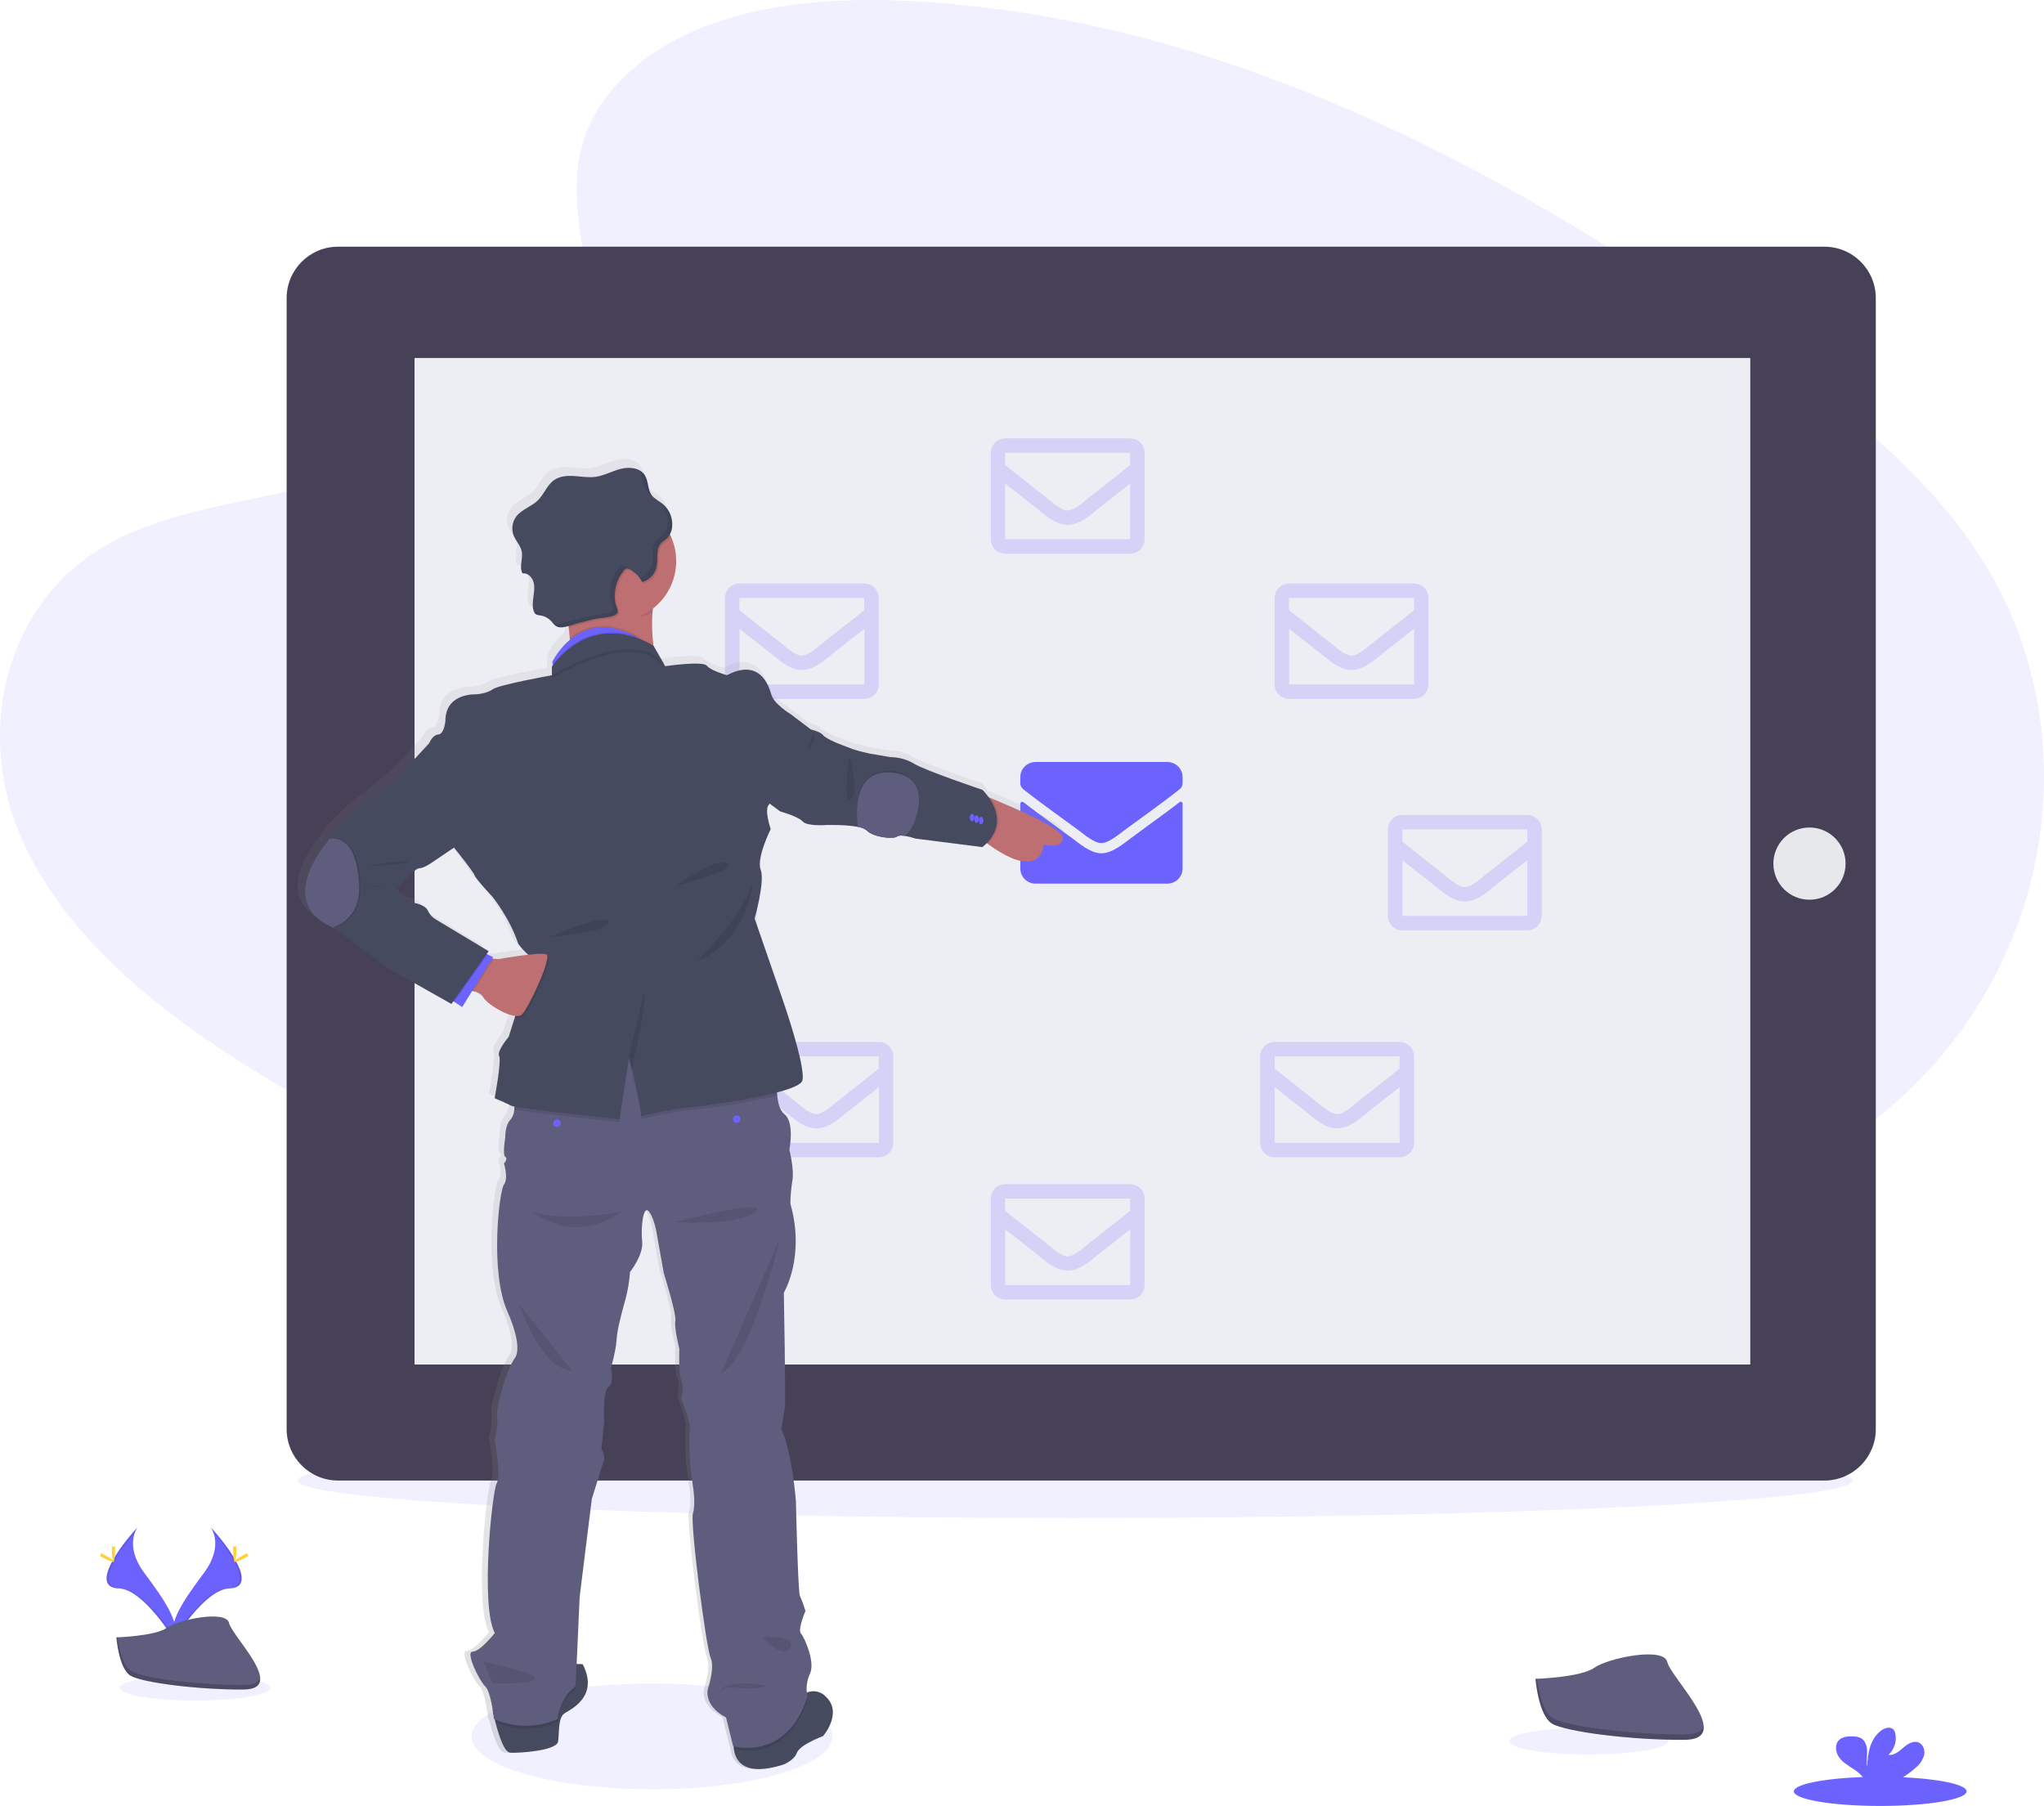
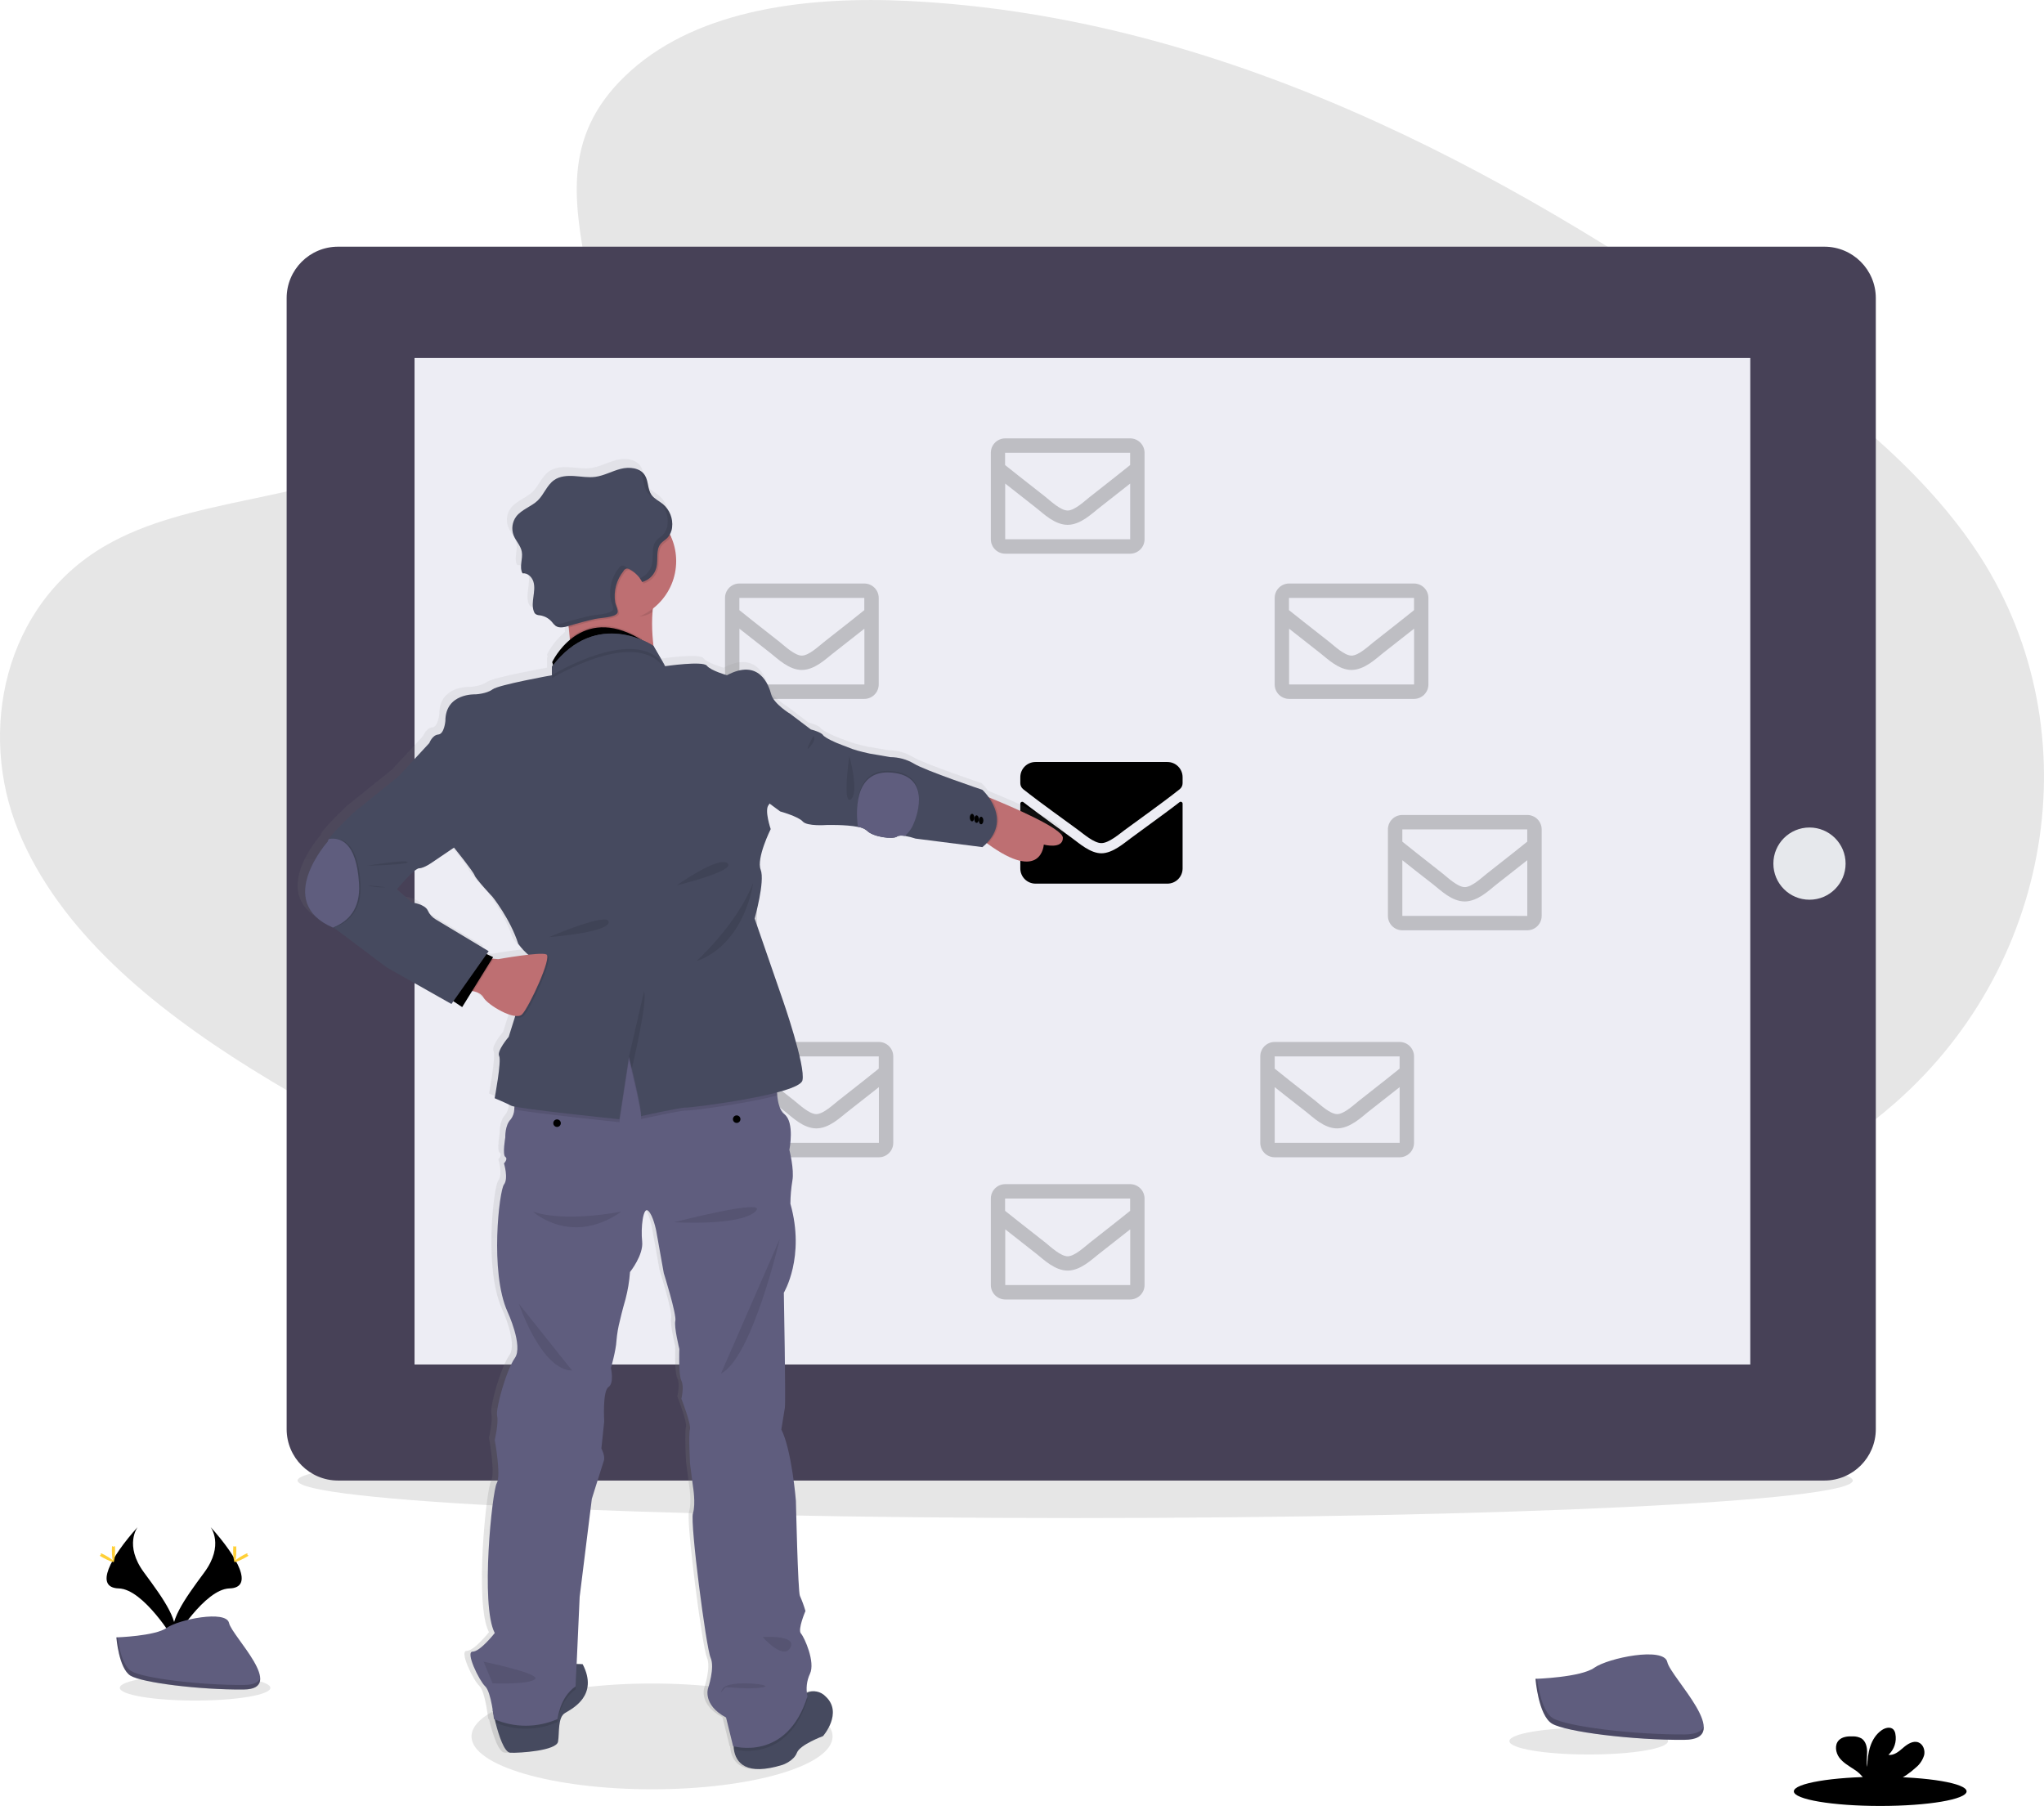
<svg xmlns="http://www.w3.org/2000/svg" id="71f7c613-2b64-40c8-917c-08a5745b7a35" data-name="Layer 1" width="907.32" height="801.69" viewBox="0 0 907.32 801.69">
  <defs>
    <linearGradient id="85787def-b0d2-4962-ac73-8730601d5a2d" x1="448.29" y1="834.48" x2="448.29" y2="252.89" gradientUnits="userSpaceOnUse">
      <stop offset="0" stop-color="gray" stop-opacity="0.25" />
      <stop offset="0.54" stop-color="gray" stop-opacity="0.12" />
      <stop offset="1" stop-color="gray" stop-opacity="0.1" />
    </linearGradient>
  </defs>
-   <ellipse cx="289.44" cy="770.81" rx="80.14" ry="23.48" fill="#6c63ff" opacity="0.1" />
-   <ellipse cx="477.27" cy="657.23" rx="345.18" ry="16.65" fill="#6c63ff" opacity="0.1" />
-   <path d="M426.5,80.42c30.79-27.43,79.11-33,123.09-30.84,138.16,6.86,262.87,73.56,370.74,149,39,27.31,77.5,56.74,102.85,94.35,51.6,76.56,36.3,182.63-35.46,245.7-24.41,21.46-54,37.91-84.39,52.5-54,25.93-112.31,46.74-173.62,52.67-43.72,4.22-88,.79-131.45-5.11C476.81,622.23,357.6,585.81,257.69,523.5,213.87,496.17,172.57,462.2,154.5,418s-6.5-100.23,38.25-126.4c18.5-10.83,40.63-15.71,62.29-20.3,31.89-6.76,64.29-13.42,93.06-27.16,29.73-14.18,64.92-41.62,59-73C400.82,137.41,395.75,107.82,426.5,80.42Z" transform="translate(-146.34 -49.15)" fill="#6c63ff" opacity="0.1" />
+   <ellipse cx="289.44" cy="770.81" rx="80.14" ry="23.48" fill="currentColor" opacity="0.1" />
+   <ellipse cx="477.27" cy="657.23" rx="345.18" ry="16.65" fill="currentColor" opacity="0.1" />
+   <path d="M426.5,80.42c30.79-27.43,79.11-33,123.09-30.84,138.16,6.86,262.87,73.56,370.74,149,39,27.31,77.5,56.74,102.85,94.35,51.6,76.56,36.3,182.63-35.46,245.7-24.41,21.46-54,37.91-84.39,52.5-54,25.93-112.31,46.74-173.62,52.67-43.72,4.22-88,.79-131.45-5.11C476.81,622.23,357.6,585.81,257.69,523.5,213.87,496.17,172.57,462.2,154.5,418s-6.5-100.23,38.25-126.4c18.5-10.83,40.63-15.71,62.29-20.3,31.89-6.76,64.29-13.42,93.06-27.16,29.73-14.18,64.92-41.62,59-73C400.82,137.41,395.75,107.82,426.5,80.42Z" transform="translate(-146.34 -49.15)" fill="currentColor" opacity="0.1" />
  <rect x="127.24" y="109.51" width="705.42" height="547.72" rx="22.82" ry="22.82" fill="#474157" />
  <rect x="184.01" y="158.92" width="592.93" height="446.8" fill="#ededf4" />
  <circle cx="160.88" cy="382.32" r="9.72" fill="#e6e8ec" />
  <circle cx="803.22" cy="383.37" r="16.03" fill="#e6e8ec" />
-   <path d="M669.93,405.24a.84.84,0,0,1,1.36.66v28.76a6.75,6.75,0,0,1-6.75,6.75H606a6.75,6.75,0,0,1-6.75-6.75V405.91a.85.85,0,0,1,1.37-.66c3.15,2.45,7.32,5.56,21.67,16,3,2.16,8,6.72,13,6.69s10.13-4.61,13-6.69C662.61,410.81,666.78,407.69,669.93,405.24Zm-34.64,18.17c3.26,0,8-4.11,10.32-5.82,18.66-13.55,20.08-14.73,24.39-18.1a3.39,3.39,0,0,0,1.29-2.66v-2.67a6.75,6.75,0,0,0-6.75-6.75H606a6.75,6.75,0,0,0-6.75,6.75v2.67a3.41,3.41,0,0,0,1.29,2.66c4.31,3.36,5.73,4.55,24.39,18.1,2.36,1.71,7.06,5.87,10.32,5.82Z" transform="translate(-146.34 -49.15)" fill="#6c63ff" />
-   <path d="M530,308.18H474.56a6.4,6.4,0,0,0-6.39,6.4V353a6.4,6.4,0,0,0,6.39,6.4H530a6.41,6.41,0,0,0,6.4-6.4V314.58A6.41,6.41,0,0,0,530,308.18Zm0,6.4V320c-3,2.43-7.76,6.22-17.94,14.19-2.25,1.77-6.69,6-9.79,6s-7.54-4.19-9.78-6c-10.19-8-15-11.76-17.95-14.19v-5.44ZM474.56,353V328.23c3.06,2.43,7.39,5.85,14,11,2.92,2.29,8,7.35,13.74,7.32s10.73-5,13.74-7.32c6.6-5.17,10.93-8.59,14-11V353Z" transform="translate(-146.34 -49.15)" fill="#6c63ff" opacity="0.2" />
-   <path d="M476,415H420.56a6.39,6.39,0,0,0-6.39,6.4V459.8a6.4,6.4,0,0,0,6.39,6.4H476a6.41,6.41,0,0,0,6.4-6.4V421.41A6.4,6.4,0,0,0,476,415Zm0,6.4v5.44c-3,2.43-7.76,6.22-17.94,14.19-2.25,1.77-6.69,6-9.79,6s-7.54-4.19-9.78-6c-10.19-8-15-11.76-17.95-14.19v-5.44ZM420.56,459.8V435.06c3.06,2.43,7.39,5.84,14,11,2.92,2.3,8,7.36,13.74,7.33s10.73-5,13.74-7.32c6.6-5.17,10.93-8.59,14-11V459.8Z" transform="translate(-146.34 -49.15)" fill="#6c63ff" opacity="0.1" />
-   <path d="M536.42,511.69H481a6.41,6.41,0,0,0-6.4,6.4v38.39a6.41,6.41,0,0,0,6.4,6.4h55.46a6.4,6.4,0,0,0,6.39-6.4V518.09A6.4,6.4,0,0,0,536.42,511.69Zm0,6.4v5.44c-3,2.43-7.76,6.22-17.94,14.19-2.25,1.77-6.7,6-9.79,6s-7.54-4.19-9.79-6C488.72,529.75,484,526,481,523.53v-5.44ZM481,556.48V531.74c3.06,2.43,7.39,5.85,14,11,2.91,2.29,8,7.35,13.74,7.32s10.73-5,13.74-7.32c6.6-5.17,10.93-8.59,14-11v24.74Z" transform="translate(-146.34 -49.15)" fill="#6c63ff" opacity="0.2" />
-   <path d="M648,243.75H592.56a6.39,6.39,0,0,0-6.39,6.4v38.39a6.4,6.4,0,0,0,6.39,6.4H648a6.41,6.41,0,0,0,6.4-6.4V250.15A6.4,6.4,0,0,0,648,243.75Zm0,6.4v5.44c-3,2.43-7.76,6.21-17.94,14.19-2.25,1.77-6.69,6-9.79,6s-7.54-4.19-9.78-6c-10.19-8-15-11.76-18-14.19v-5.44Zm-55.46,38.39V263.8c3.06,2.43,7.39,5.84,14,11,2.92,2.3,8,7.36,13.74,7.33s10.73-5,13.74-7.33c6.6-5.17,10.93-8.58,14-11v24.74Z" transform="translate(-146.34 -49.15)" fill="#6c63ff" opacity="0.2" />
-   <path d="M648,574.81H592.56a6.4,6.4,0,0,0-6.39,6.4V619.6a6.4,6.4,0,0,0,6.39,6.4H648a6.41,6.41,0,0,0,6.4-6.4V581.21A6.41,6.41,0,0,0,648,574.81Zm0,6.4v5.44c-3,2.43-7.76,6.22-17.94,14.19-2.25,1.77-6.69,6-9.79,6s-7.54-4.19-9.78-6c-10.19-8-15-11.76-18-14.19v-5.44ZM592.56,619.6V594.86c3.06,2.43,7.39,5.85,14,11,2.92,2.29,8,7.35,13.74,7.32s10.73-5,13.74-7.32c6.6-5.17,10.93-8.59,14-11V619.6Z" transform="translate(-146.34 -49.15)" fill="#6c63ff" opacity="0.2" />
-   <path d="M712.17,314.58V353a6.4,6.4,0,0,0,6.39,6.4H774a6.41,6.41,0,0,0,6.4-6.4V314.58a6.41,6.41,0,0,0-6.4-6.4H718.56A6.4,6.4,0,0,0,712.17,314.58Zm61.85,0V320c-3,2.43-7.76,6.22-17.94,14.19-2.25,1.77-6.7,6-9.79,6s-7.54-4.19-9.78-6c-10.19-8-15-11.76-18-14.19v-5.44ZM718.56,353V328.23c3.06,2.43,7.39,5.85,14,11,3,2.36,8.05,7.35,13.74,7.32s10.83-5,13.74-7.32c6.6-5.17,10.93-8.59,14-11V353Z" transform="translate(-146.34 -49.15)" fill="#6c63ff" opacity="0.2" />
-   <path d="M762.43,417.33v38.39a6.4,6.4,0,0,0,6.4,6.4h55.45a6.41,6.41,0,0,0,6.4-6.4V417.33a6.41,6.41,0,0,0-6.4-6.4H768.83A6.4,6.4,0,0,0,762.43,417.33Zm61.85,0v5.44c-3,2.43-7.76,6.22-17.94,14.19-2.24,1.77-6.69,6-9.79,6s-7.54-4.19-9.78-6c-10.19-8-14.95-11.76-17.94-14.19v-5.44Zm-55.45,38.39V431c3,2.43,7.38,5.85,14,11,3,2.36,8,7.35,13.73,7.32s10.83-5,13.74-7.32c6.6-5.17,10.94-8.59,14-11v24.74Z" transform="translate(-146.34 -49.15)" fill="#6c63ff" opacity="0.2" />
-   <path d="M705.77,518.09v38.39a6.4,6.4,0,0,0,6.4,6.4h55.45a6.41,6.41,0,0,0,6.4-6.4V518.09a6.41,6.41,0,0,0-6.4-6.4H712.17A6.4,6.4,0,0,0,705.77,518.09Zm61.85,0v5.44c-3,2.43-7.76,6.22-17.94,14.19-2.25,1.77-6.69,6-9.79,6s-7.54-4.19-9.78-6c-10.19-8-15-11.76-17.94-14.19v-5.44Zm-55.45,38.39V531.74c3.05,2.43,7.38,5.85,14,11,3,2.36,8,7.35,13.73,7.32s10.83-5,13.74-7.32c6.6-5.17,10.93-8.59,14-11v24.74Z" transform="translate(-146.34 -49.15)" fill="#6c63ff" opacity="0.2" />
+   <path d="M669.93,405.24a.84.84,0,0,1,1.36.66v28.76a6.75,6.75,0,0,1-6.75,6.75H606a6.75,6.75,0,0,1-6.75-6.75V405.91a.85.85,0,0,1,1.37-.66c3.15,2.45,7.32,5.56,21.67,16,3,2.16,8,6.72,13,6.69s10.13-4.61,13-6.69C662.61,410.81,666.78,407.69,669.93,405.24Zm-34.64,18.17c3.26,0,8-4.11,10.32-5.82,18.66-13.55,20.08-14.73,24.39-18.1a3.39,3.39,0,0,0,1.29-2.66v-2.67a6.75,6.75,0,0,0-6.75-6.75H606a6.75,6.75,0,0,0-6.75,6.75v2.67a3.41,3.41,0,0,0,1.29,2.66c4.31,3.36,5.73,4.55,24.39,18.1,2.36,1.71,7.06,5.87,10.32,5.82Z" transform="translate(-146.34 -49.15)" fill="currentColor" />
+   <path d="M530,308.18H474.56a6.4,6.4,0,0,0-6.39,6.4V353a6.4,6.4,0,0,0,6.39,6.4H530a6.41,6.41,0,0,0,6.4-6.4V314.58A6.41,6.41,0,0,0,530,308.18Zm0,6.4V320c-3,2.43-7.76,6.22-17.94,14.19-2.25,1.77-6.69,6-9.79,6s-7.54-4.19-9.78-6c-10.19-8-15-11.76-17.95-14.19v-5.44ZM474.56,353V328.23c3.06,2.43,7.39,5.85,14,11,2.92,2.29,8,7.35,13.74,7.32s10.73-5,13.74-7.32c6.6-5.17,10.93-8.59,14-11V353Z" transform="translate(-146.34 -49.15)" fill="currentColor" opacity="0.2" />
+   <path d="M476,415H420.56a6.39,6.39,0,0,0-6.39,6.4V459.8a6.4,6.4,0,0,0,6.39,6.4H476a6.41,6.41,0,0,0,6.4-6.4V421.41A6.4,6.4,0,0,0,476,415Zm0,6.4v5.44c-3,2.43-7.76,6.22-17.94,14.19-2.25,1.77-6.69,6-9.79,6s-7.54-4.19-9.78-6c-10.19-8-15-11.76-17.95-14.19v-5.44ZM420.56,459.8V435.06c3.06,2.43,7.39,5.84,14,11,2.92,2.3,8,7.36,13.74,7.33s10.73-5,13.74-7.32c6.6-5.17,10.93-8.59,14-11V459.8Z" transform="translate(-146.34 -49.15)" fill="currentColor" opacity="0.1" />
+   <path d="M536.42,511.69H481a6.41,6.41,0,0,0-6.4,6.4v38.39a6.41,6.41,0,0,0,6.4,6.4h55.46a6.4,6.4,0,0,0,6.39-6.4V518.09A6.4,6.4,0,0,0,536.42,511.69Zm0,6.4v5.44c-3,2.43-7.76,6.22-17.94,14.19-2.25,1.77-6.7,6-9.79,6s-7.54-4.19-9.79-6C488.72,529.75,484,526,481,523.53v-5.44ZM481,556.48V531.74c3.06,2.43,7.39,5.85,14,11,2.91,2.29,8,7.35,13.74,7.32s10.73-5,13.74-7.32c6.6-5.17,10.93-8.59,14-11v24.74Z" transform="translate(-146.34 -49.15)" fill="currentColor" opacity="0.2" />
+   <path d="M648,243.75H592.56a6.39,6.39,0,0,0-6.39,6.4v38.39a6.4,6.4,0,0,0,6.39,6.4H648a6.41,6.41,0,0,0,6.4-6.4V250.15A6.4,6.4,0,0,0,648,243.75Zm0,6.4v5.44c-3,2.43-7.76,6.21-17.94,14.19-2.25,1.77-6.69,6-9.79,6s-7.54-4.19-9.78-6c-10.19-8-15-11.76-18-14.19v-5.44Zm-55.46,38.39V263.8c3.06,2.43,7.39,5.84,14,11,2.92,2.3,8,7.36,13.74,7.33s10.73-5,13.74-7.33c6.6-5.17,10.93-8.58,14-11v24.74Z" transform="translate(-146.34 -49.15)" fill="currentColor" opacity="0.2" />
+   <path d="M648,574.81H592.56a6.4,6.4,0,0,0-6.39,6.4V619.6a6.4,6.4,0,0,0,6.39,6.4H648a6.41,6.41,0,0,0,6.4-6.4V581.21A6.41,6.41,0,0,0,648,574.81Zm0,6.4v5.44c-3,2.43-7.76,6.22-17.94,14.19-2.25,1.77-6.69,6-9.79,6s-7.54-4.19-9.78-6c-10.19-8-15-11.76-18-14.19v-5.44ZM592.56,619.6V594.86c3.06,2.43,7.39,5.85,14,11,2.92,2.29,8,7.35,13.74,7.32s10.73-5,13.74-7.32c6.6-5.17,10.93-8.59,14-11V619.6Z" transform="translate(-146.34 -49.15)" fill="currentColor" opacity="0.2" />
+   <path d="M712.17,314.58V353a6.4,6.4,0,0,0,6.39,6.4H774a6.41,6.41,0,0,0,6.4-6.4V314.58a6.41,6.41,0,0,0-6.4-6.4H718.56A6.4,6.4,0,0,0,712.17,314.58Zm61.85,0V320c-3,2.43-7.76,6.22-17.94,14.19-2.25,1.77-6.7,6-9.79,6s-7.54-4.19-9.78-6c-10.19-8-15-11.76-18-14.19v-5.44ZM718.56,353V328.23c3.06,2.43,7.39,5.85,14,11,3,2.36,8.05,7.35,13.74,7.32s10.83-5,13.74-7.32c6.6-5.17,10.93-8.59,14-11V353Z" transform="translate(-146.34 -49.15)" fill="currentColor" opacity="0.2" />
+   <path d="M762.43,417.33v38.39a6.4,6.4,0,0,0,6.4,6.4h55.45a6.41,6.41,0,0,0,6.4-6.4V417.33a6.41,6.41,0,0,0-6.4-6.4H768.83A6.4,6.4,0,0,0,762.43,417.33Zm61.85,0v5.44c-3,2.43-7.76,6.22-17.94,14.19-2.24,1.77-6.69,6-9.79,6s-7.54-4.19-9.78-6c-10.19-8-14.95-11.76-17.94-14.19v-5.44Zm-55.45,38.39V431c3,2.43,7.38,5.85,14,11,3,2.36,8,7.35,13.73,7.32s10.83-5,13.74-7.32c6.6-5.17,10.94-8.59,14-11v24.74Z" transform="translate(-146.34 -49.15)" fill="currentColor" opacity="0.2" />
+   <path d="M705.77,518.09v38.39a6.4,6.4,0,0,0,6.4,6.4h55.45a6.41,6.41,0,0,0,6.4-6.4V518.09a6.41,6.41,0,0,0-6.4-6.4H712.17A6.4,6.4,0,0,0,705.77,518.09Zm61.85,0v5.44c-3,2.43-7.76,6.22-17.94,14.19-2.25,1.77-6.69,6-9.79,6s-7.54-4.19-9.78-6c-10.19-8-15-11.76-17.94-14.19v-5.44Zm-55.45,38.39V531.74c3.05,2.43,7.38,5.85,14,11,3,2.36,8,7.35,13.73,7.32s10.83-5,13.74-7.32c6.6-5.17,10.93-8.59,14-11v24.74Z" transform="translate(-146.34 -49.15)" fill="currentColor" opacity="0.2" />
  <path d="M585.9,400.58l-.93-.38a23.46,23.46,0,0,0-2.89-3.4s-25.47-8.54-30.65-11.69a20.87,20.87,0,0,0-10.6-2.92l-9.24-1.57s-5.19-1.12-7.67-2-7-2.69-7-2.69-5.41-2.25-6.32-3.6-5.41-2.47-5.41-2.47l-9.24-7s-7.44-4.5-8.57-8.77-5.41-16.18-19.83-8.54c0,0-7.22-2-9-4.27s-18.7.22-18.7.22l-5.27-9a77.22,77.22,0,0,1-.42-15.19c0-.48.08-1,.13-1.45a26.8,26.8,0,0,0,8.17-32.17c-.15-.34-.32-.68-.48-1a9,9,0,0,0,.87-2.49c0-.22.07-.44.1-.66A11.8,11.8,0,0,0,443,278a11.68,11.68,0,0,0-.38-2.88l-.21-.7a11.66,11.66,0,0,0-3.66-5.37c-1.67-1.36-3.77-2.29-5-4-1.81-2.58-1.34-6.23-3-8.88a7.38,7.38,0,0,0-.54-.71l-.15-.16c-.17-.18-.35-.34-.53-.5l-.11-.09c-2.45-2-6.27-2.17-9.46-1.36-3.85,1-7.42,3-11.36,3.58-3.13.42-6.29-.17-9.44-.37s-6.52,0-9.11,1.84c-3.19,2.23-4.49,6.34-7.28,9.06s-7.24,4-9.68,7.21a8.83,8.83,0,0,0-1.19,8.35c1,2.57,3.19,4.64,3.69,7.35.56,3-1,6.32.05,9.05v0a5,5,0,0,0,.28.57h0a2.69,2.69,0,0,1,.4,0l.31,0h.08l.38.07h0a2.54,2.54,0,0,1,.37.1,5.5,5.5,0,0,1,3.34,3.62c.65,2.13.29,4.43,0,6.64s-.61,4.53.18,6.61a2.08,2.08,0,0,0,.13.3h0a2.38,2.38,0,0,0,.25.44l.06.08a1.94,1.94,0,0,0,.34.36h0a4.05,4.05,0,0,0,1.93.55h0c.23,0,.46.08.68.13s.3.08.44.12l.21.06c.19.06.37.12.56.2h.05c.2.09.4.17.59.27h0a8.59,8.59,0,0,1,2.72,2c.31.34.6.71.9,1.06h0l.43.45a4.74,4.74,0,0,0,.49.4,4.15,4.15,0,0,0,2.48.65,13,13,0,0,0,3.3-.64l.09.84c.18,1.6.34,3.18.47,4.72,0,.22,0,.43.05.64a32.48,32.48,0,0,0-8,10l.3,1q-.17.19-.3.39v4.49s-23.9,4.27-26.61,6.3-7.66,2.24-7.66,2.24-13.53-.67-13.53,11.91c0,0-.45,5.84-3.15,6.07s-4.06,3.82-4.06,3.82l-13.75,14.83-20.07,16.18s-8.91,8.38-11.19,11.86a2.65,2.65,0,0,0-.53,1.18S264.28,447,290.9,458.36l.83.34L315,476.13,344,492.53l.87-1.23.46.31,3.49,2.3,4.46-7.19.59.13c1.64.38,3.6,1.18,4.5,2.84,1.33,2.46,9.36,7.67,14.25,8.18l-.18.54-2.74,8.73s-5.41,6.29-4.28,8.54-2,18.88-2,18.88,5,2,7.44,3.37a7.32,7.32,0,0,0,1.46.4c0,.44-.09.89-.14,1.32a8,8,0,0,1-1.55,4.35c-2.71,2.69-2.48,8.09-2.48,8.09s-1.36,7.86,0,8.76-.61,2.92-.61,2.92,2.1,6.74,0,9.44-6.43,39.1,1.59,56.85c0,0,7.15,15.28,3.31,20.68s-8.71,22.7-8,25.84-1.05,10.79-1.05,10.79,2.93,16,.9,19.32-7.44,54.61-.9,67c0,0-6.54,8.32-9.92,8.32s2.93,13,5.63,15.51,3.92,14.6,3.92,14.6l.39.18c.11.48.24,1,.37,1.51,1.43,5.57,3.88,13.22,6.6,13.37,4.28.22,20.74-.9,21.41-4.95s-.23-10.79,3.15-12.81,15.11-7.86,7.9-21.79a16.44,16.44,0,0,0-2.65-.08h-.06l1.35-30,5.41-43.82s4.74-15.06,5.42-17.08-1.13-5.39-1.13-5.39l1.27-12.14s-.82-13.48,1.88-15.28,1.13-8.53,1.13-8.53,2.26-7.87,2.48-12.14a52.26,52.26,0,0,1,1.58-9.22s.9-4,2.48-9.43a67,67,0,0,0,2-12.14s6.08-7.64,5.41-13.71.45-15.73,2.7-13.71,3.61,9,3.61,9l3.38,18.88s5.86,18.65,5.18,21.35,1.81,12.58,1.81,12.58-.45,11.46.9,14.16,0,8.09,0,8.09,4.51,11.46,3.83,13.71.07,15.5.07,15.5l1.29,9.89s1.35,7.87,0,12.14,5.9,60,7.91,64.5-1.15,13.7-1.15,13.7-2.48,7.42,8.11,13l3.16,12.81.23.07c0,.45.07.92.14,1.38.89,5.92,5.38,12,21.95,6.87,0,0,5-1.74,6.31-5.36s11.72-7.45,11.72-7.45,9.12-10.41,1.13-17.75a7.42,7.42,0,0,0-8.39-1.64,15.87,15.87,0,0,1,1.4-8.48c2.48-5.16-2.48-16.18-4.05-18s2-10.11,2-10.11a54.93,54.93,0,0,0-2.48-6.74c-.9-1.58-1.8-42.48-1.8-42.48s-1.8-22.47-6.54-31.91c0,0,1.13-6.74,1.58-9.66s-.45-51.46-.45-51.46,9.69-16,2.93-39.78a66.88,66.88,0,0,1,.9-10.34c.9-4.94-1.35-13.71-1.35-13.71s2.48-12.36-2.25-16c-2-1.48-2.84-4.87-3.2-8.35,0-.44-.07-.88-.1-1.31,6.32-1.67,10.94-3.52,11.41-5.39,1.58-6.29-8.79-36-8.79-36L480,454.33s4.74-16.63,2.71-21.8,4.51-18.21,4.51-18.21-2.94-8.53-.91-10.78a2.38,2.38,0,0,0,.36-.63l4.83,3.55s8.12,2.25,10.08,4.49,10.66,1.58,10.66,1.58,8.55-.25,14,.84a8,8,0,0,1,4,1.63c2.71,2.93,11.73,4,13.53,2.7.68-.52,2-.51,3.49-.31a30.88,30.88,0,0,1,4.85,1.21l30,3.82a24.46,24.46,0,0,0,1.94-1.79l.39.3c24.27,17.67,25.18.37,25.18.37s8.56,2.24,8.56-3C618.15,414.13,595.66,404.54,585.9,400.58Zm-223,71.74-.64-.05.43-.69-2.39-1.12-.51-.24.9-1.29L337,454.76a8.71,8.71,0,0,1-3.61-4c-1.35-2.92-7.21-3.59-7.21-3.59l-6.65-5.85s7.78-9.44,10-9.44,6.09-2.79,6.09-2.79l9.51-6.42.18.23s8.34,10.33,9,12.13,8.11,9.66,8.11,9.66,7.9,9.89,11.5,20.9a29.37,29.37,0,0,0,4.54,4.95c-6.18.68-13.56,2-13.56,2Z" transform="translate(-146.34 -49.15)" fill="url(#85787def-b0d2-4962-ac73-8730601d5a2d)" />
  <path d="M436,320.78c-1.14,14.1,2.95,28.53,2.95,28.53s-43.3,2.68-40.18-3.12a8.41,8.41,0,0,0,.71-3,63.57,63.57,0,0,0-.22-10.73c-.13-1.53-.29-3.1-.46-4.7-.58-5.23-1.35-10.61-2-14.84-.11-.65-.21-1.28-.3-1.87-.61-3.73-1.06-6.19-1.06-6.19s33.29-9.79,43.36-6.45c2.84.94,3.84,2.91,1.73,6.45a35.46,35.46,0,0,0-4.37,14.44C436.05,319.82,436,320.3,436,320.78Z" transform="translate(-146.34 -49.15)" fill="#be6f72" />
  <path d="M618.15,421.08c0,5.24-8.48,3-8.48,3s-.9,17.19-24.93-.37c-.61-.45-1.24-.92-1.89-1.42l-1-19.42v-1.12s1.7.67,4.37,1.75C595.88,407.45,618.15,417,618.15,421.08Z" transform="translate(-146.34 -49.15)" fill="#be6f72" />
  <path d="M397.18,809.56c-3.35,2-2.45,8.71-3.12,12.72s-17,5.14-21.21,4.92c-2.69-.15-5.12-7.75-6.53-13.28-.81-3.18-1.29-5.68-1.29-5.68s27-10.73,29.25-16.09c1.42-3.42,5.41-4.2,8.09-4.31a16.83,16.83,0,0,1,2.62.07C412.14,801.75,400.52,807.55,397.18,809.56Z" transform="translate(-146.34 -49.15)" fill="#464a5f" />
  <path d="M511.68,819.83s-10.26,3.79-11.6,7.4-6.25,5.33-6.25,5.33c-16.41,5.11-20.85-.95-21.73-6.83a21.78,21.78,0,0,1,.52-8.13l24.11-10.08s3.27-5.06,7.68-6.92a7.33,7.33,0,0,1,8.39,1.6C520.71,809.49,511.68,819.83,511.68,819.83Z" transform="translate(-146.34 -49.15)" fill="#464a5f" />
  <path d="M402.37,787.84l-.51,11.24c-7.13,4.9-8,14.5-8,14.5a35.25,35.25,0,0,1-27.51.34c-.81-3.18-1.29-5.68-1.29-5.68s27-10.73,29.25-16.09C395.7,788.73,399.69,788,402.37,787.84Z" transform="translate(-146.34 -49.15)" opacity="0.1" />
  <path d="M504.76,803.54c-8.48,27.1-29.61,22.94-32.66,22.19a21.78,21.78,0,0,1,.52-8.13l24.11-10.08s3.27-5.06,7.68-6.92A13.72,13.72,0,0,0,504.76,803.54Z" transform="translate(-146.34 -49.15)" opacity="0.1" />
  <path d="M505.88,792.15a15.76,15.76,0,0,0-1.12,10.05c-9.15,29.24-33,22.09-33,22.09l-3.13-12.72c-10.49-5.58-8-12.94-8-12.94s3.13-9.16,1.14-13.62-9.18-59.82-7.84-64.06,0-12.05,0-12.05l-1.27-9.83s-.74-13.16-.07-15.4-3.79-13.61-3.79-13.61,1.34-5.36,0-8-.89-14.06-.89-14.06-2.46-9.82-1.79-12.5-5.13-21.2-5.13-21.2l-3.35-18.75s-1.34-6.92-3.58-8.93-3.34,7.59-2.67,13.62S426,613.81,426,613.81a66.17,66.17,0,0,1-2,12.06c-1.56,5.35-2.45,9.37-2.45,9.37a51.9,51.9,0,0,0-1.57,9.15c-.22,4.24-2.45,12.06-2.45,12.06s1.56,6.69-1.12,8.47-1.86,15.18-1.86,15.18l-1.26,12.06s1.78,3.35,1.11,5.35-5.35,17-5.35,17L403.65,758l-1.79,39.74c-7.13,4.9-8,14.5-8,14.5a35,35,0,0,1-28.27,0s-1.2-12-3.87-14.5-8.93-15.4-5.58-15.4,9.82-8.27,9.82-8.27c-6.47-12.27-1.12-63.16.89-66.51s-.89-19.2-.89-19.2,1.78-7.59,1.05-10.71,4.08-20.31,7.88-25.67-3.27-20.54-3.27-20.54c-7.95-17.63-3.65-53.79-1.57-56.47s0-9.37,0-9.37,1.94-2,.59-2.9,0-8.7,0-8.7-.23-5.36,2.45-8a7.84,7.84,0,0,0,1.53-4.32,51.22,51.22,0,0,0,0-9.74l30.8-18.08,38.61-3.13,47.32,14.73a56.16,56.16,0,0,0,0,10c.35,3.45,1.22,6.82,3.16,8.29,4.69,3.58,2.23,15.85,2.23,15.85s2.23,8.71,1.34,13.62a66.65,66.65,0,0,0-.89,10.27c6.69,23.66-2.91,39.51-2.91,39.51s.9,48.21.45,51.11-1.56,9.59-1.56,9.59c4.69,9.38,6.47,31.7,6.47,31.7s.89,40.62,1.79,42.19a54.63,54.63,0,0,1,2.45,6.7s-3.57,8.25-2,10S508.33,787,505.88,792.15Z" transform="translate(-146.34 -49.15)" fill="#5f5d7e" />
  <path d="M440.48,304.9a35.46,35.46,0,0,0-4.37,14.44c-.06.48-.1,1-.14,1.44-4.48,3.42-11.39,1.69-17.47,1.69-2.14,0-1.63-3.15-3.63-3.62-7.17-1.73-14.51.32-18.12-5.89-.11-.65-.21-1.28-.3-1.87-.61-3.73-1.06-6.19-1.06-6.19s33.29-9.79,43.36-6.45C441.59,299.39,442.59,301.36,440.48,304.9Z" transform="translate(-146.34 -49.15)" opacity="0.1" />
  <path d="M446.49,298.22a26.68,26.68,0,0,1-26.68,26.68,27.39,27.39,0,0,1-6.24-.73,26.69,26.69,0,1,1,32.92-25.95Z" transform="translate(-146.34 -49.15)" fill="#be6f72" />
  <path d="M432.74,336.87c-10.32-3.17-24.51,2.16-33.29,6.36a63.57,63.57,0,0,0-.22-10.73c5.9-4.93,15.21-8.57,28.21-2,1.19.61,2.41,1.3,3.67,2.07Z" transform="translate(-146.34 -49.15)" opacity="0.1" />
-   <path d="M432.74,337.54c-13.84-4.26-34.65,6.8-40,9.88l-1-3.4-.29-.95s11.37-24.39,36.06-11.9c1.19.61,2.41,1.3,3.67,2.07Z" transform="translate(-146.34 -49.15)" fill="#6c63ff" />
+   <path d="M432.74,337.54c-13.84-4.26-34.65,6.8-40,9.88l-1-3.4-.29-.95s11.37-24.39,36.06-11.9c1.19.61,2.41,1.3,3.67,2.07Z" transform="translate(-146.34 -49.15)" fill="currentColor" />
  <path d="M491.34,535.43c-14.81,3.94-39.18,6.89-40.59,6.73-2-.22-19.87,3.8-19.87,3.8.67-2.24-5.35-26.34-5.35-26.34l-4.25,27.68s-38.74-4-46.68-5.66a51.22,51.22,0,0,0,0-9.74l30.8-18.08,38.61-3.13,47.32,14.73A56.16,56.16,0,0,0,491.34,535.43Z" transform="translate(-146.34 -49.15)" opacity="0.1" />
  <path d="M502.53,528.77C501,535,452.75,541,450.75,540.82s-19.87,3.8-19.87,3.8c.67-2.24-5.35-26.34-5.35-26.34L421.28,546s-45.53-4.69-48-6-7.37-3.34-7.37-3.34,3.12-16.52,2-18.75,4.24-8.49,4.24-8.49l2.72-8.66,8.21-26.16a12.61,12.61,0,0,1-1.38-.91,27.88,27.88,0,0,1-5.31-5.56C372.85,457.12,365,447.3,365,447.3s-7.36-7.81-8-9.6-8.93-12.05-8.93-12.05L323.3,393.73,336.91,379s1.34-3.57,4-3.79,3.13-6,3.13-6c0-12.5,13.39-11.83,13.39-11.83s4.91-.22,7.58-2.23,26.35-6.26,26.35-6.26v-3.79c19.86-26.34,45-9.22,45-9.22l5.23,9s16.73-2.45,18.51-.22,8.93,4.23,8.93,4.23c14.29-7.58,18.52,4.25,19.64,8.49s8.49,8.7,8.49,8.7-7.6,38.17-9.61,40.4.9,10.72.9,10.72S482,430.12,484,435.24s-2.68,21.66-2.68,21.66l12.5,36.16S504.09,522.52,502.53,528.77Z" transform="translate(-146.34 -49.15)" fill="#464a5f" />
  <path d="M441.61,346.19c-12.49-19.2-50.23,4-50.23,4v-3.79c19.86-26.34,45-9.22,45-9.22Z" transform="translate(-146.34 -49.15)" opacity="0.1" />
  <path d="M432.74,337.54c-13.84-4.26-34.65,6.8-40,9.88l-1.32.77V344.4l.29-.38c12.38-16.11,26.74-15.54,35.77-12.85,1.19.61,2.41,1.3,3.67,2.07Z" transform="translate(-146.34 -49.15)" opacity="0.1" />
  <path d="M441.61,344.85c-12.49-19.19-50.23,4-50.23,4v-3.79c19.86-26.34,45-9.22,45-9.22Z" transform="translate(-146.34 -49.15)" fill="#464a5f" />
  <path d="M432.22,489.26l-6.69,29,1.28,5.25S434,493.28,432.22,489.26Z" transform="translate(-146.34 -49.15)" opacity="0.1" />
  <path d="M480.66,441.05s-3.35,27-25.23,34.82C455.43,475.87,473.51,459.58,480.66,441.05Z" transform="translate(-146.34 -49.15)" opacity="0.1" />
  <path d="M390,465.16s26.56-11.39,26.56-6.7S390,465.16,390,465.16Z" transform="translate(-146.34 -49.15)" opacity="0.1" />
  <path d="M446.73,442.17s18.53-13.17,22.54-9.82S446.73,442.17,446.73,442.17Z" transform="translate(-146.34 -49.15)" opacity="0.1" />
  <path d="M584.74,423.72c-.61-.45-1.24-.92-1.89-1.42l-1-19.42v-1.12s1.7.67,4.37,1.75C589.28,408.05,592.48,416,584.74,423.72Z" transform="translate(-146.34 -49.15)" opacity="0.1" />
  <path d="M582.44,425.2l-29.69-3.79a31.08,31.08,0,0,0-4.8-1.2c-1.42-.2-2.78-.21-3.46.3-1.78,1.34-10.71.23-13.39-2.68a8,8,0,0,0-4-1.62c-5.41-1.07-13.87-.83-13.87-.83s-8.61.67-10.56-1.56-10-4.46-10-4.46l-8.48-6.26,5.35-38.83,7.6,1.78,9.14,6.92s4.47,1.12,5.36,2.46,6.25,3.57,6.25,3.57,4.46,1.78,6.92,2.68,7.59,2,7.59,2l9.15,1.57a20.61,20.61,0,0,1,10.5,2.9c5.12,3.13,30.35,11.61,30.35,11.61S597,413.15,582.44,425.2Z" transform="translate(-146.34 -49.15)" fill="#464a5f" />
  <path d="M552,413.85a13.83,13.83,0,0,1-4,5.69c-1.42-.2-2.78-.21-3.46.3-1.78,1.34-10.71.23-13.39-2.67a7.91,7.91,0,0,0-4-1.63c-.69-5-2.51-25.45,14.73-24.12C561.43,392.92,552,413.85,552,413.85Z" transform="translate(-146.34 -49.15)" opacity="0.1" />
  <path d="M552,414.52a13.83,13.83,0,0,1-4,5.69c-1.42-.2-2.78-.21-3.46.3-1.78,1.34-10.71.23-13.39-2.68a8,8,0,0,0-4-1.62c-.69-4.95-2.51-25.45,14.73-24.12C561.43,393.59,552,414.52,552,414.52Z" transform="translate(-146.34 -49.15)" fill="#5f5d7e" />
-   <ellipse cx="431.49" cy="362.94" rx="1" ry="1.67" fill="#6c63ff" />
-   <ellipse cx="433.5" cy="363.61" rx="1" ry="1.67" fill="#6c63ff" />
-   <ellipse cx="435.51" cy="364.24" rx="1" ry="1.67" fill="#6c63ff" />
+   <ellipse cx="431.49" cy="362.94" rx="1" ry="1.67" fill="currentColor" />
+   <ellipse cx="433.5" cy="363.61" rx="1" ry="1.67" fill="currentColor" />
+   <ellipse cx="435.51" cy="364.24" rx="1" ry="1.67" fill="currentColor" />
  <path d="M507.36,375.85s1.67,1.17-1.42,4.77S507.36,375.85,507.36,375.85Z" transform="translate(-146.34 -49.15)" opacity="0.1" />
  <path d="M523.35,384.64s4.52,16.48.67,19.33S523.35,384.64,523.35,384.64Z" transform="translate(-146.34 -49.15)" opacity="0.1" />
-   <circle cx="247.27" cy="498.59" r="1.67" fill="#6c63ff" />
-   <circle cx="327.01" cy="496.81" r="1.67" fill="#6c63ff" />
+   <circle cx="247.27" cy="498.59" r="1.67" fill="currentColor" />
+   <circle cx="327.01" cy="496.81" r="1.67" fill="currentColor" />
  <path d="M382.89,587s17,15.62,39.29,0C422.18,587,397.47,592,382.89,587Z" transform="translate(-146.34 -49.15)" opacity="0.1" />
  <path d="M445.61,591.71s28.8,1.79,35.94-4.68S445.61,591.71,445.61,591.71Z" transform="translate(-146.34 -49.15)" opacity="0.1" />
  <path d="M376.64,627.87c.45,1.12,10.05,29.47,23.66,29.69Z" transform="translate(-146.34 -49.15)" opacity="0.1" />
  <path d="M492.49,599.08S480.21,652,466.37,658.9Z" transform="translate(-146.34 -49.15)" opacity="0.1" />
  <path d="M361,786.8s25.89,5.35,22.77,7.81S365,796.39,365,796.39Z" transform="translate(-146.34 -49.15)" opacity="0.1" />
  <path d="M484.9,775.86s9.15,10.49,12.27,4.69S484.9,775.86,484.9,775.86Z" transform="translate(-146.34 -49.15)" opacity="0.1" />
  <path d="M468.38,798.18c2-.22,10.05,1.12,16.52,0s-15-3.56-17.64.45S468.38,798.18,468.38,798.18Z" transform="translate(-146.34 -49.15)" opacity="0.1" />
  <path d="M444.19,287.38a6.4,6.4,0,0,1-1,1.28c-.89.88-2,1.49-2.84,2.44-1.7,1.95-1.55,4.66-1.62,7.35a15.49,15.49,0,0,1-.33,3.22A9,9,0,0,1,432,308.2a13.09,13.09,0,0,0-5.49-5.61,2.31,2.31,0,0,0-1.38-.38,2.39,2.39,0,0,0-1.38,1,17.5,17.5,0,0,0-3.83,9.14,17.89,17.89,0,0,0,.12,4.9c.2,1.12,1.5,3.55,1,4.59-.78,1.56-4.67,2-7.48,2.34-1,.11-1.81.21-2.34.33q-5.93,1.32-11.74,3.1l-.72.2c-.66-6-1.6-12.27-2.32-16.71a26.68,26.68,0,1,1,47.74-23.71Z" transform="translate(-146.34 -49.15)" opacity="0.1" />
  <path d="M423.12,302.53a2.36,2.36,0,0,1,1.38-1,2.3,2.3,0,0,1,1.38.37,13.23,13.23,0,0,1,5.5,5.61,9,9,0,0,0,6.37-6.53c.83-3.55-.44-7.81,1.95-10.58.81-.94,1.95-1.55,2.84-2.43a8.15,8.15,0,0,0,2.14-4.74,11.64,11.64,0,0,0-4.12-10.33c-1.66-1.36-3.73-2.28-5-4-1.8-2.56-1.32-6.19-3-8.82-2.13-3.31-6.87-3.78-10.69-2.8s-7.34,3-11.24,3.55c-3.1.42-6.23-.16-9.35-.36s-6.46,0-9,1.82c-3.16,2.22-4.44,6.3-7.2,9s-7.18,4-9.6,7.16a8.81,8.81,0,0,0-1.17,8.3c1,2.55,3.16,4.61,3.65,7.3.6,3.19-1.29,6.79.34,9.6,2.2-.26,4.19,1.64,4.83,3.76s.29,4.4,0,6.59-.6,4.5.18,6.57a2.67,2.67,0,0,0,.77,1.17,3.89,3.89,0,0,0,1.91.54,8.72,8.72,0,0,1,5.2,2.8A10.82,10.82,0,0,0,393,327c1.67,1.14,3.92.56,5.86,0q5.81-1.77,11.74-3.1c2.07-.47,8.78-.58,9.83-2.67.52-1-.78-3.47-1-4.59a17.67,17.67,0,0,1,3.7-14Z" transform="translate(-146.34 -49.15)" fill="#464a5f" />
  <path d="M378.79,500.06c-.79.84-2.2,1-3.89.63l8.21-26.16a12.61,12.61,0,0,1-1.38-.91c3.63-.39,6.81-.56,7.78-.09C392.1,474.79,381.89,496.8,378.79,500.06Z" transform="translate(-146.34 -49.15)" opacity="0.1" />
  <path d="M378.13,499.39C375,502.66,362.64,495.12,361,492c-.89-1.65-2.83-2.44-4.45-2.82a13.64,13.64,0,0,0-2.58-.35l8.71-14.32,2.8.24,2.05.18s18.75-3.35,21.35-2.09S381.22,496.13,378.13,499.39Z" transform="translate(-146.34 -49.15)" fill="#be6f72" />
  <path d="M365.44,474.77l-8.93,14.43a13.64,13.64,0,0,0-2.58-.35l8.71-14.32Z" transform="translate(-146.34 -49.15)" opacity="0.1" />
-   <polygon points="218.89 424.88 205.16 447.06 201.71 444.77 199.72 443.46 211.94 421.62 216.52 423.76 218.89 424.88" fill="#6c63ff" />
+   <polygon points="218.89 424.88 205.16 447.06 201.71 444.77 199.72 443.46 211.94 421.62 216.52 423.76 218.89 424.88" fill="currentColor" />
  <polygon points="216.52 423.76 201.71 444.77 199.72 443.46 211.94 421.62 216.52 423.76" opacity="0.1" />
  <path d="M363.25,471.4l-16.52,23.44-28.79-16.29-23-17.31-.82-.34c-26.36-11.26-2.31-38.15-2.31-38.15a2.7,2.7,0,0,1,.52-1.17c2.26-3.46,11.09-11.78,11.09-11.78l19.87-16.07,8-2.45,18.53,32.81-11.38,7.71s-3.8,2.78-6,2.78-9.94,9.37-9.94,9.37l6.59,5.81s5.8.67,7.14,3.56a8.64,8.64,0,0,0,3.58,4Z" transform="translate(-146.34 -49.15)" fill="#464a5f" />
  <path d="M309.23,433.46s17.19-2.87,18.08-1.66S309.23,433.46,309.23,433.46Z" transform="translate(-146.34 -49.15)" opacity="0.1" />
  <path d="M309.23,442.17a26.85,26.85,0,0,0,7.15.89C320.62,443.06,309.23,442.17,309.23,442.17Z" transform="translate(-146.34 -49.15)" opacity="0.1" />
  <path d="M294.8,460.9c-26.36-11.26-2.31-38.15-2.31-38.15a2.7,2.7,0,0,1,.52-1.17c4.87-.81,12.27,1.13,13.38,19.89C307.05,452.69,301.61,458.26,294.8,460.9Z" transform="translate(-146.34 -49.15)" opacity="0.1" />
  <path d="M294.13,460.9c-26.36-11.26-2.31-38.15-2.31-38.15a2.7,2.7,0,0,1,.52-1.17c4.87-.81,12.27,1.13,13.38,19.89C306.38,452.69,300.94,458.26,294.13,460.9Z" transform="translate(-146.34 -49.15)" fill="#5f5d7e" />
  <g opacity="0.1">
    <path d="M377.81,302.46a4.8,4.8,0,0,0,.48,1.18,3.58,3.58,0,0,1,1.53.16A4.88,4.88,0,0,0,377.81,302.46Z" transform="translate(-146.34 -49.15)" />
    <path d="M383.94,320.93l-.54-.07a2.22,2.22,0,0,0,.64.87,3.89,3.89,0,0,0,1.91.54,8.54,8.54,0,0,1,2.51.79A8.75,8.75,0,0,0,383.94,320.93Z" transform="translate(-146.34 -49.15)" />
    <path d="M440.56,272.92c-1.66-1.36-3.73-2.28-5-4-1.8-2.56-1.32-6.19-3-8.82a6.51,6.51,0,0,0-2.89-2.41,6.12,6.12,0,0,1,.88,1.07c1.7,2.63,1.22,6.26,3,8.82,1.24,1.75,3.31,2.67,5,4a11.64,11.64,0,0,1,4.12,10.33,8.15,8.15,0,0,1-2.14,4.74c-.89.88-2,1.49-2.84,2.43-2.38,2.77-1.12,7-1.95,10.58a9,9,0,0,1-5.38,6.2,13.55,13.55,0,0,1,1,1.67,9,9,0,0,0,6.37-6.53c.83-3.55-.44-7.81,1.95-10.58.81-.94,1.95-1.55,2.84-2.43a8.15,8.15,0,0,0,2.14-4.74A11.64,11.64,0,0,0,440.56,272.92Z" transform="translate(-146.34 -49.15)" />
    <path d="M423.87,300.58a2.3,2.3,0,0,0-1.38-.37,2.36,2.36,0,0,0-1.38,1,17.67,17.67,0,0,0-3.7,14c.19,1.13,1.49,3.56,1,4.59-1.05,2.09-7.76,2.2-9.83,2.67q-5.93,1.32-11.74,3.1a9.09,9.09,0,0,1-4.77.53,4.89,4.89,0,0,0,.92.84c1.67,1.14,3.92.56,5.86,0q5.81-1.77,11.74-3.1c2.07-.47,8.78-.58,9.83-2.67.52-1-.78-3.47-1-4.59a17.67,17.67,0,0,1,3.7-14,2.36,2.36,0,0,1,1.38-1,2.25,2.25,0,0,1,1.37.36A13.36,13.36,0,0,0,423.87,300.58Z" transform="translate(-146.34 -49.15)" />
  </g>
-   <ellipse cx="86.6" cy="749.25" rx="33.42" ry="5.65" fill="#6c63ff" opacity="0.1" />
-   <path d="M239.84,727.05s6.14,8-2.83,20.14-16.37,22.35-13.38,29.9c0,0,13.54-22.5,24.55-22.82S252,740.58,239.84,727.05Z" transform="translate(-146.34 -49.15)" fill="#6c63ff" />
+   <ellipse cx="86.6" cy="749.25" rx="33.42" ry="5.65" fill="currentColor" opacity="0.1" />
+   <path d="M239.84,727.05s6.14,8-2.83,20.14-16.37,22.35-13.38,29.9c0,0,13.54-22.5,24.55-22.82S252,740.58,239.84,727.05Z" transform="translate(-146.34 -49.15)" fill="currentColor" />
  <path d="M239.84,727.05a10,10,0,0,1,1.26,2.52c10.74,12.63,16.47,24.41,6.14,24.7-9.63.28-21.17,17.48-23.93,21.83.09.33.2.66.32,1,0,0,13.54-22.5,24.55-22.82S252,740.58,239.84,727.05Z" transform="translate(-146.34 -49.15)" opacity="0.1" />
  <path d="M251.25,737.28c0,2.82-.32,5.11-.71,5.11s-.71-2.29-.71-5.11.4-1.5.79-1.5S251.25,734.46,251.25,737.28Z" transform="translate(-146.34 -49.15)" fill="#ffd037" />
  <path d="M255.16,740.65c-2.48,1.35-4.64,2.17-4.83,1.83s1.68-1.72,4.16-3.07,1.5-.37,1.69,0S257.64,739.3,255.16,740.65Z" transform="translate(-146.34 -49.15)" fill="#ffd037" />
-   <path d="M207.43,727.05s-6.14,8,2.83,20.14,16.36,22.35,13.37,29.9c0,0-13.53-22.5-24.54-22.82S195.31,740.58,207.43,727.05Z" transform="translate(-146.34 -49.15)" fill="#6c63ff" />
+   <path d="M207.43,727.05s-6.14,8,2.83,20.14,16.36,22.35,13.37,29.9c0,0-13.53-22.5-24.54-22.82S195.31,740.58,207.43,727.05Z" transform="translate(-146.34 -49.15)" fill="currentColor" />
  <path d="M207.43,727.05a10,10,0,0,0-1.26,2.52C195.43,742.2,189.7,754,200,754.27c9.62.28,21.17,17.48,23.93,21.83a9.57,9.57,0,0,1-.33,1s-13.53-22.5-24.54-22.82S195.31,740.58,207.43,727.05Z" transform="translate(-146.34 -49.15)" opacity="0.1" />
  <path d="M196,737.28c0,2.82.32,5.11.71,5.11s.71-2.29.71-5.11-.4-1.5-.79-1.5S196,734.46,196,737.28Z" transform="translate(-146.34 -49.15)" fill="#ffd037" />
  <path d="M192.11,740.65c2.48,1.35,4.64,2.17,4.82,1.83s-1.67-1.72-4.15-3.07-1.5-.37-1.69,0S189.63,739.3,192.11,740.65Z" transform="translate(-146.34 -49.15)" fill="#ffd037" />
  <path d="M198,776s17.16-.53,22.33-4.21,26.39-8.08,27.68-2.17,25.78,29.36,6.41,29.52-45-3-50.17-6.16S198,776,198,776Z" transform="translate(-146.34 -49.15)" fill="#5f5d7e" />
  <path d="M254.74,797.13c-19.37.15-45-3-50.17-6.17-3.93-2.39-5.5-11-6-14.94l-.58,0s1.09,13.84,6.25,17,30.8,6.32,50.17,6.16c5.59,0,7.52-2,7.42-5C261,796,258.9,797.09,254.74,797.13Z" transform="translate(-146.34 -49.15)" opacity="0.2" />
-   <ellipse cx="705.22" cy="772.9" rx="35.2" ry="5.95" fill="#6c63ff" opacity="0.1" />
+   <ellipse cx="705.22" cy="772.9" rx="35.2" ry="5.95" fill="currentColor" opacity="0.1" />
  <path d="M827.93,794.41s20.07-.62,26.12-4.93,30.89-9.45,32.39-2.54,30.17,34.37,7.5,34.55-52.66-3.53-58.7-7.21S827.93,794.41,827.93,794.41Z" transform="translate(-146.34 -49.15)" fill="#5f5d7e" />
  <path d="M894.35,819.08c-22.67.19-52.67-3.53-58.71-7.21-4.6-2.8-6.43-12.85-7-17.49l-.67,0s1.27,16.19,7.31,19.87,36,7.39,58.7,7.21c6.55,0,8.81-2.38,8.68-5.83C901.71,817.74,899.22,819,894.35,819.08Z" transform="translate(-146.34 -49.15)" opacity="0.2" />
-   <ellipse cx="834.62" cy="795.21" rx="38.34" ry="6.48" fill="#6c63ff" />
-   <path d="M996.81,833.76a11.23,11.23,0,0,0,3.66-5.52c.47-2.19-.46-4.81-2.56-5.62-2.34-.89-4.85.73-6.75,2.38s-4.08,3.51-6.57,3.16a10,10,0,0,0,3.09-9.35,3.85,3.85,0,0,0-.86-1.9c-1.3-1.39-3.66-.8-5.22.3-5,3.49-6.34,10.22-6.37,16.29-.5-2.19-.08-4.47-.09-6.71s-.63-4.73-2.52-5.94a7.64,7.64,0,0,0-3.84-.9c-2.23-.08-4.71.14-6.24,1.77-1.89,2-1.4,5.43.25,7.66s4.15,3.62,6.45,5.16a14.37,14.37,0,0,1,4.61,4.4,4,4,0,0,1,.34.79h14A38.7,38.7,0,0,0,996.81,833.76Z" transform="translate(-146.34 -49.15)" fill="#6c63ff" />
+   <ellipse cx="834.62" cy="795.21" rx="38.34" ry="6.48" fill="currentColor" />
+   <path d="M996.81,833.76a11.23,11.23,0,0,0,3.66-5.52c.47-2.19-.46-4.81-2.56-5.62-2.34-.89-4.85.73-6.75,2.38s-4.08,3.51-6.57,3.16a10,10,0,0,0,3.09-9.35,3.85,3.85,0,0,0-.86-1.9c-1.3-1.39-3.66-.8-5.22.3-5,3.49-6.34,10.22-6.37,16.29-.5-2.19-.08-4.47-.09-6.71s-.63-4.73-2.52-5.94a7.64,7.64,0,0,0-3.84-.9c-2.23-.08-4.71.14-6.24,1.77-1.89,2-1.4,5.43.25,7.66s4.15,3.62,6.45,5.16a14.37,14.37,0,0,1,4.61,4.4,4,4,0,0,1,.34.79h14A38.7,38.7,0,0,0,996.81,833.76Z" transform="translate(-146.34 -49.15)" fill="currentColor" />
</svg>
